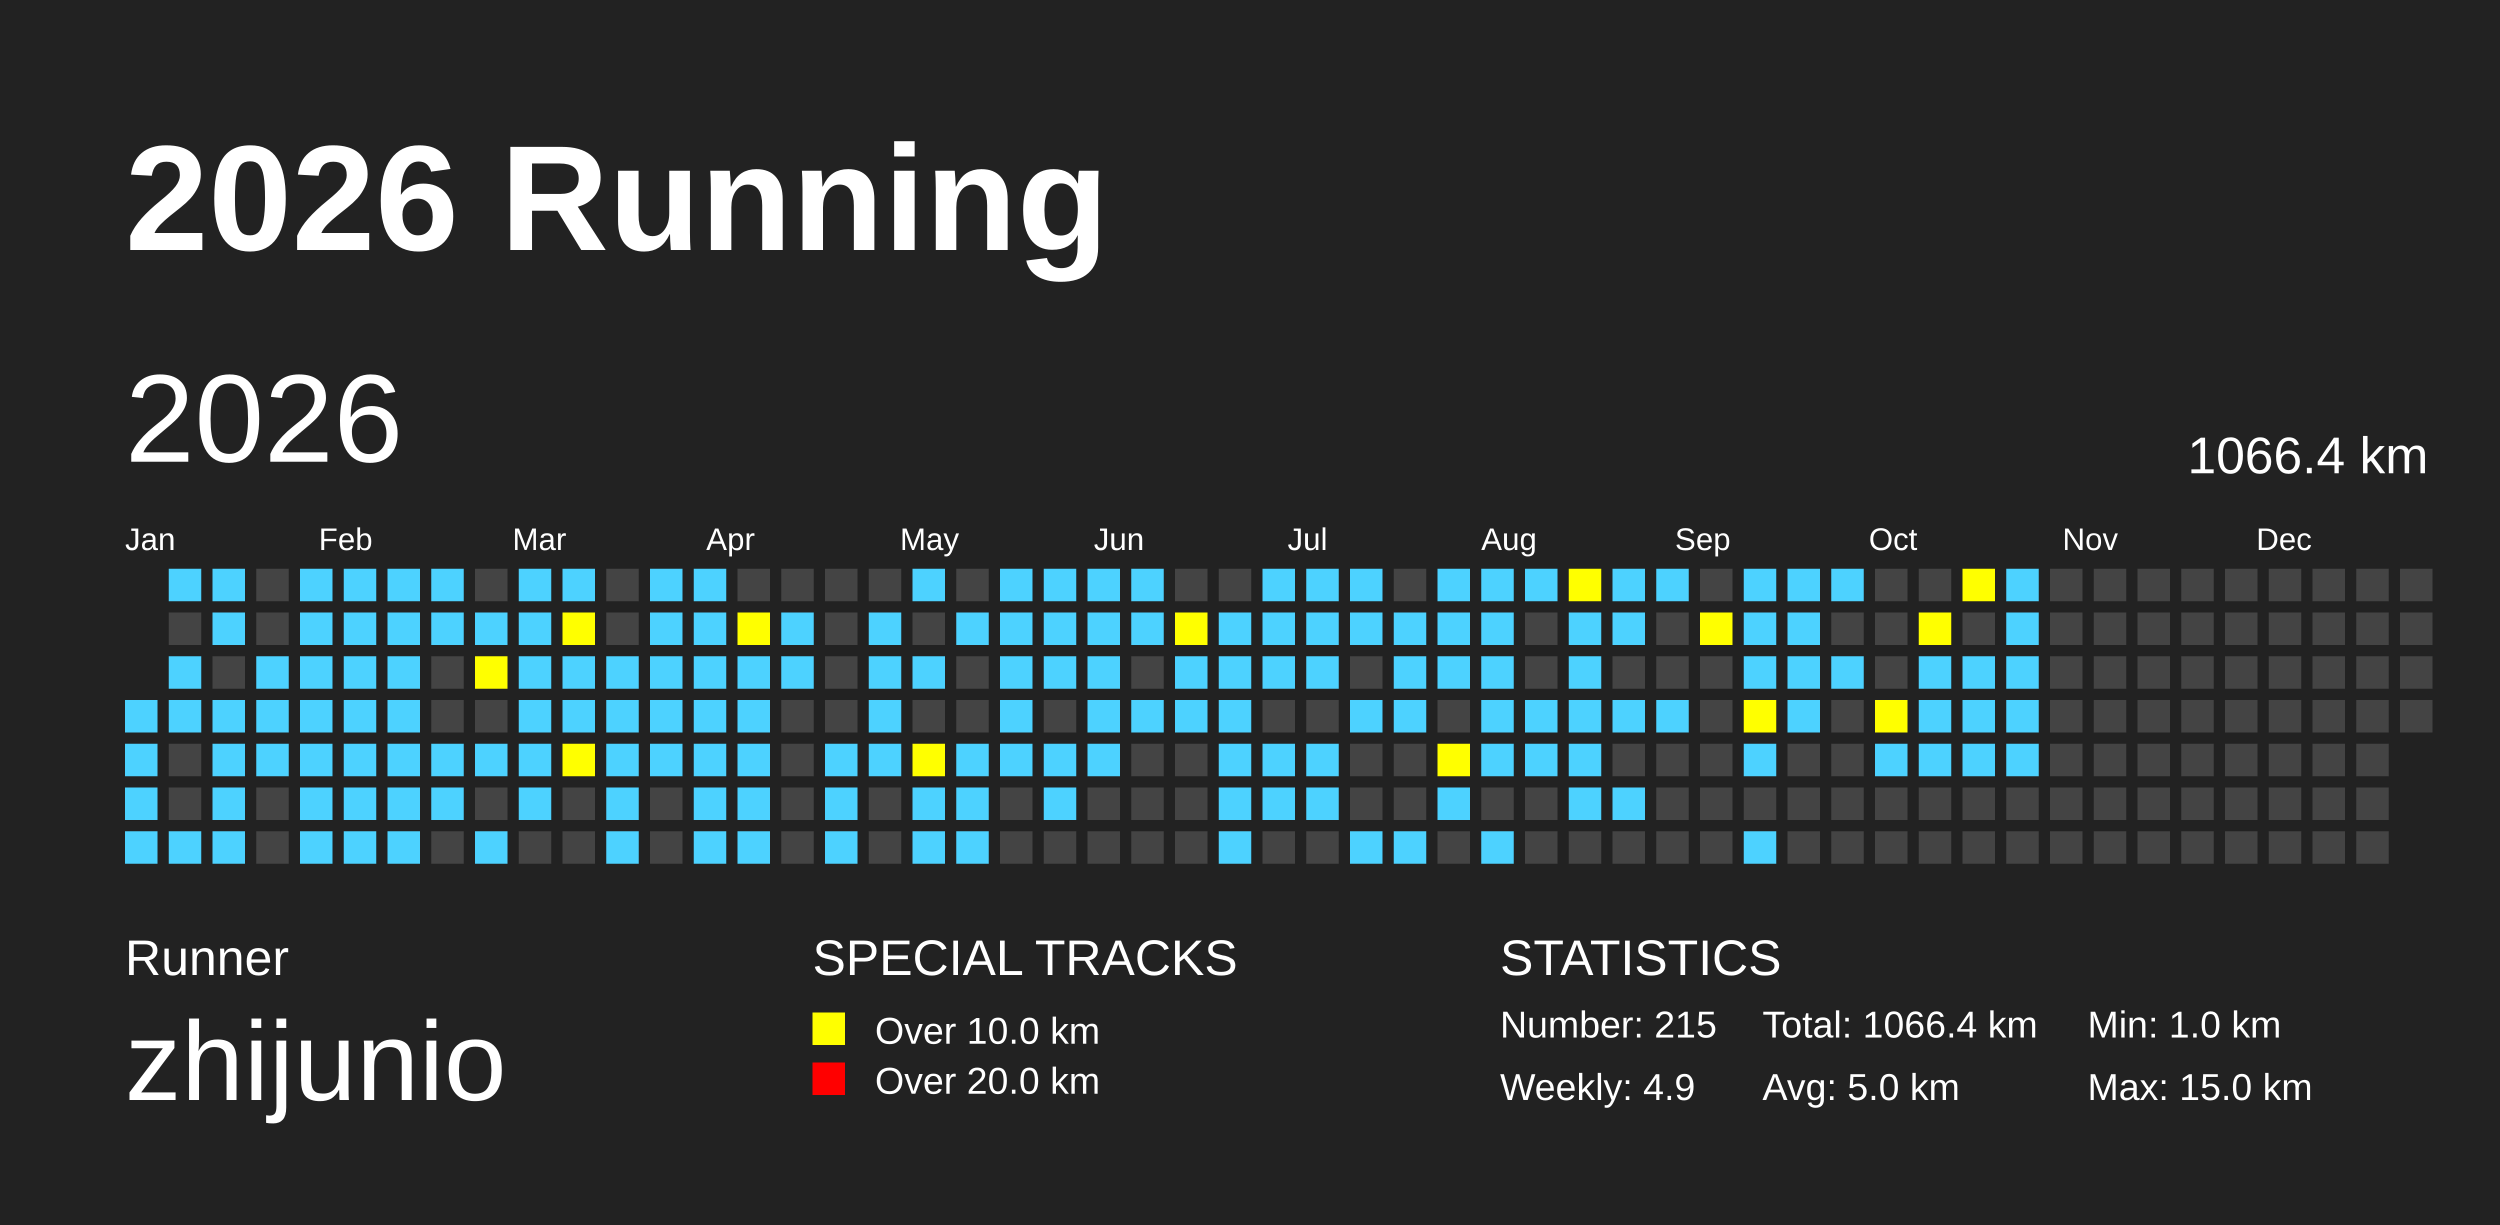
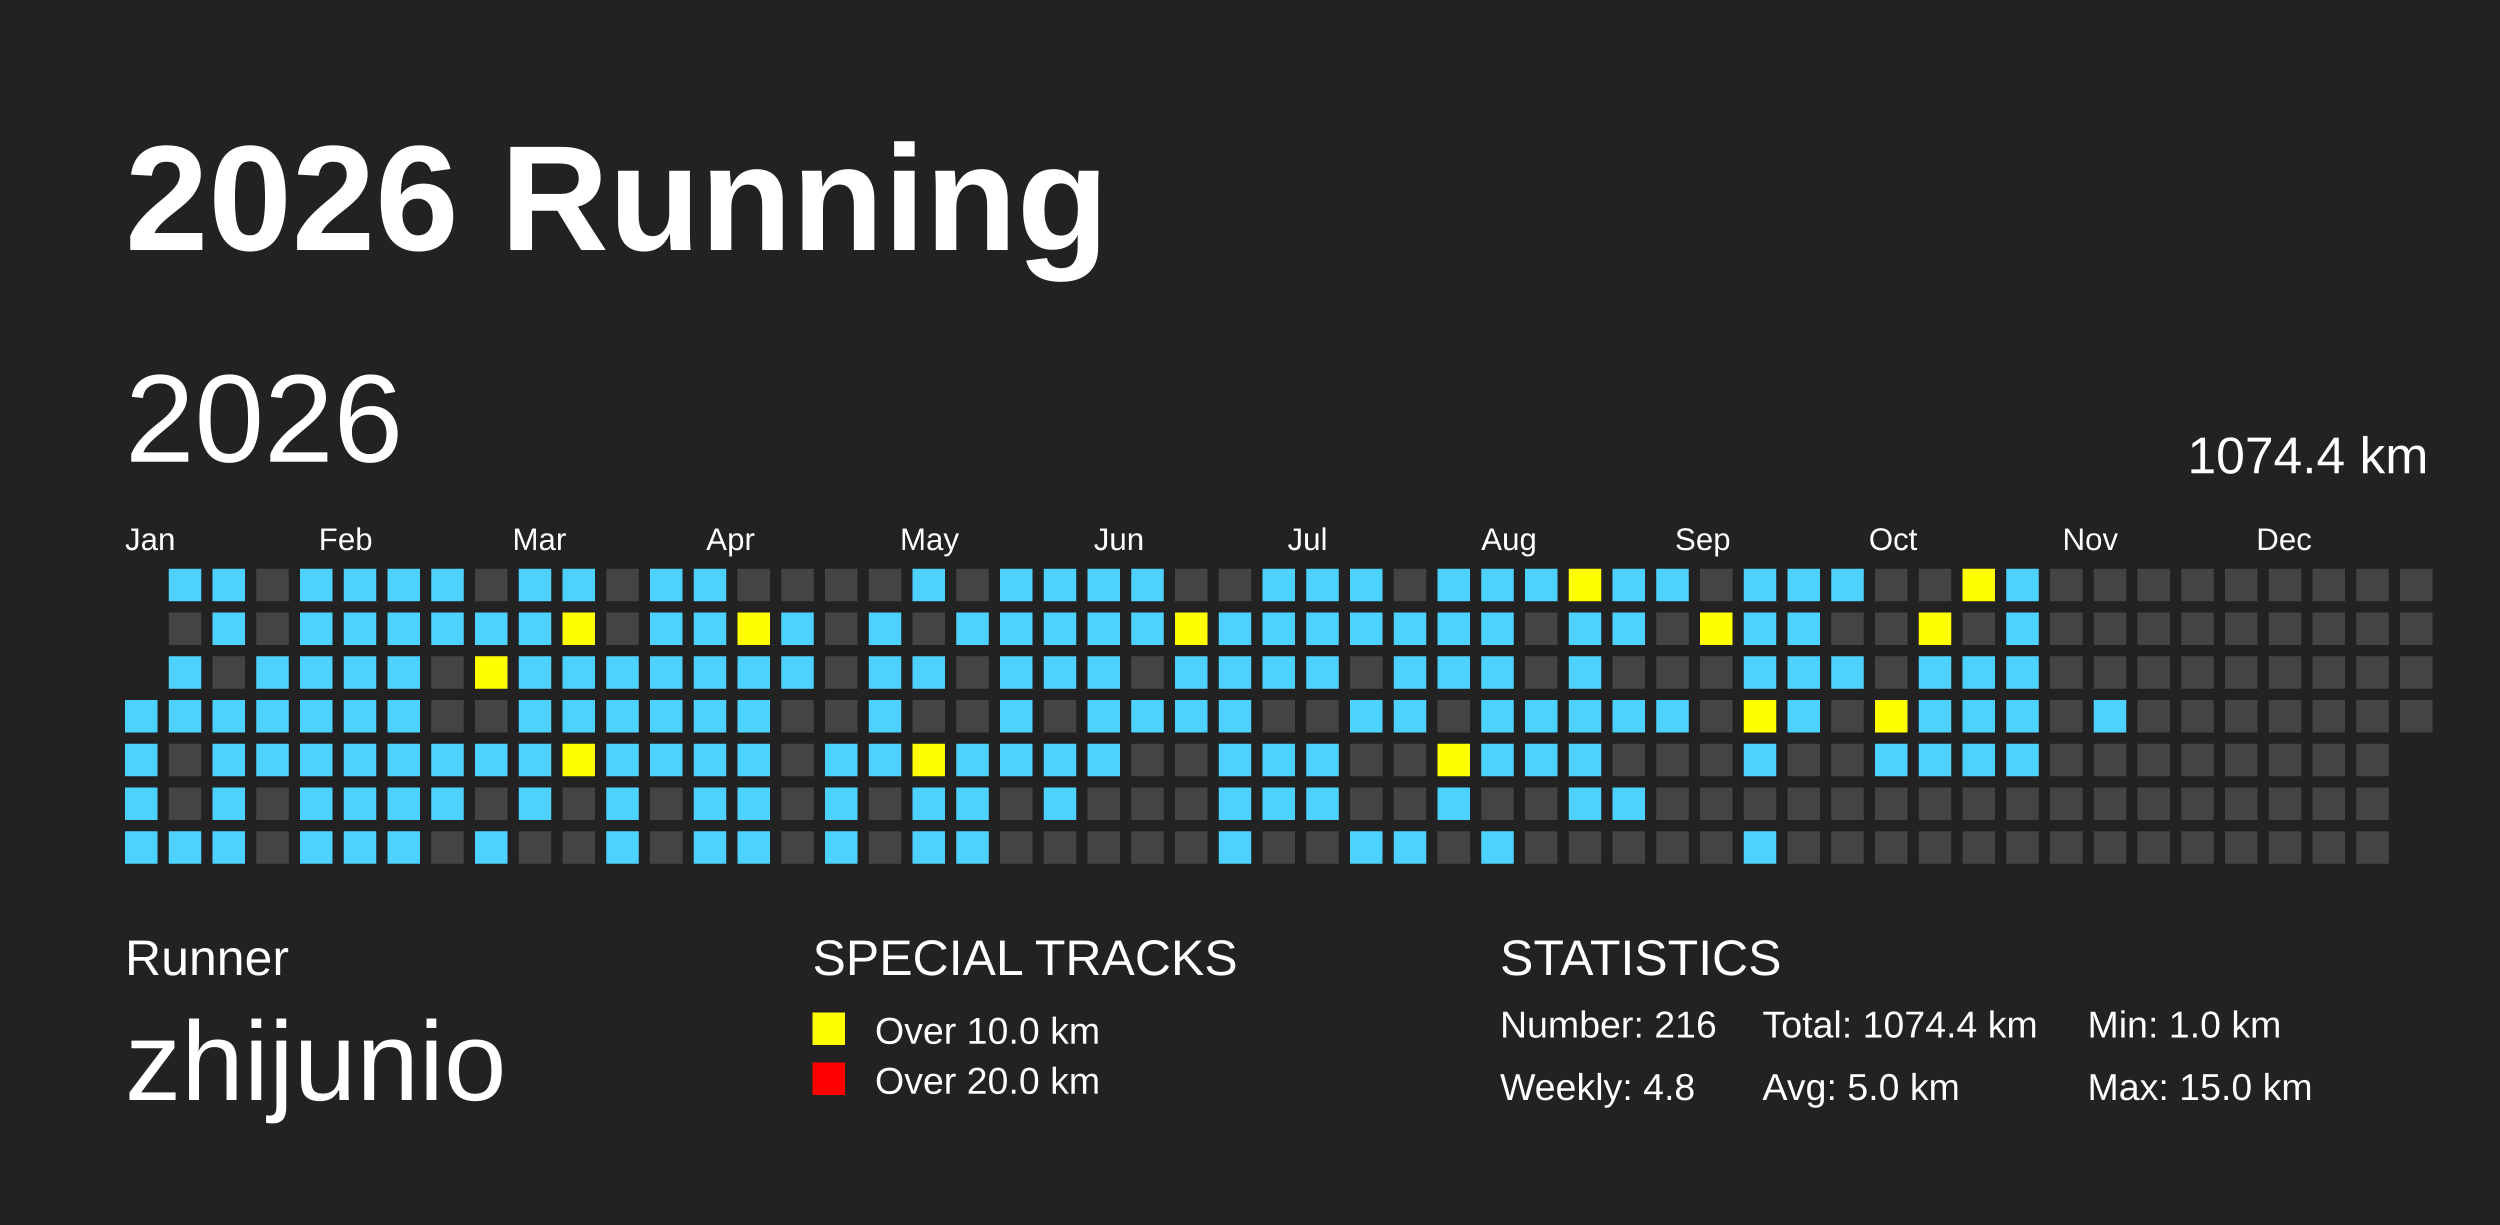
<svg xmlns="http://www.w3.org/2000/svg" baseProfile="full" height="98mm" version="1.1" viewBox="0,0,200,98" width="200mm">
  <defs>
    <pattern height="2" id="indoor-stripe" patternUnits="userSpaceOnUse" width="2">
      <line stroke="white" stroke-opacity="0.45" stroke-width="0.5" x1="0" x2="2" y1="2" y2="0" />
    </pattern>
  </defs>
  <rect fill="#222222" height="98" width="200" x="0" y="0" />
  <text fill="#FFFFFF" style="font-size:12px; font-family:Arial; font-weight:bold;" x="10" y="20">2026 Running</text>
  <text fill="#FFFFFF" style="font-size:4px; font-family:Arial" x="10" y="78">Runner</text>
  <text fill="#FFFFFF" style="font-size:9px; font-family:Arial" x="10" y="88">zhijunio</text>
  <text fill="#FFFFFF" style="font-size:4px; font-family:Arial" x="65" y="78">SPECIAL TRACKS</text>
  <rect fill="yellow" height="2.6" width="2.6" x="65" y="81" />
  <text fill="#FFFFFF" style="font-size:3px; font-family:Arial" x="70" y="83.5">Over 10.0 km</text>
  <rect fill="red" height="2.6" width="2.6" x="65" y="85" />
  <text fill="#FFFFFF" style="font-size:3px; font-family:Arial" x="70" y="87.5">Over 20.0 km</text>
  <text fill="#FFFFFF" style="font-size:4px; font-family:Arial" x="120" y="78">STATISTICS</text>
-   <text fill="#FFFFFF" style="font-size:3px; font-family:Arial" x="120" y="83">Number: 215</text>
-   <text fill="#FFFFFF" style="font-size:3px; font-family:Arial" x="120" y="88">Weekly: 4.9</text>
-   <text fill="#FFFFFF" style="font-size:3px; font-family:Arial" x="141" y="83">Total: 1066.4 km</text>
+   <text fill="#FFFFFF" style="font-size:3px; font-family:Arial" x="120" y="83">Number: 216</text>
+   <text fill="#FFFFFF" style="font-size:3px; font-family:Arial" x="120" y="88">Weekly: 4.8</text>
+   <text fill="#FFFFFF" style="font-size:3px; font-family:Arial" x="141" y="83">Total: 1074.4 km</text>
  <text fill="#FFFFFF" style="font-size:3px; font-family:Arial" x="141" y="88">Avg: 5.0 km</text>
  <text fill="#FFFFFF" style="font-size:3px; font-family:Arial" x="167" y="83">Min: 1.0 km</text>
  <text fill="#FFFFFF" style="font-size:3px; font-family:Arial" x="167" y="88">Max: 15.0 km</text>
  <text dominant-baseline="hanging" fill="#FFFFFF" style="font-size:10.0px; font-family:Arial;" x="10" y="30">2026</text>
-   <text dominant-baseline="hanging" fill="#FFFFFF" style="font-size:4.125px; font-family:Arial;" x="175" y="35">1066.4 km</text>
+   <text dominant-baseline="hanging" fill="#FFFFFF" style="font-size:4.125px; font-family:Arial;" x="175" y="35">1074.4 km</text>
  <text fill="#FFFFFF" style="font-size:2.5px; font-family:Arial" x="10.0" y="44">Jan</text>
  <text fill="#FFFFFF" style="font-size:2.5px; font-family:Arial" x="25.5" y="44">Feb</text>
  <text fill="#FFFFFF" style="font-size:2.5px; font-family:Arial" x="41.0" y="44">Mar</text>
  <text fill="#FFFFFF" style="font-size:2.5px; font-family:Arial" x="56.5" y="44">Apr</text>
  <text fill="#FFFFFF" style="font-size:2.5px; font-family:Arial" x="72.0" y="44">May</text>
  <text fill="#FFFFFF" style="font-size:2.5px; font-family:Arial" x="87.5" y="44">Jun</text>
  <text fill="#FFFFFF" style="font-size:2.5px; font-family:Arial" x="103.0" y="44">Jul</text>
  <text fill="#FFFFFF" style="font-size:2.5px; font-family:Arial" x="118.5" y="44">Aug</text>
  <text fill="#FFFFFF" style="font-size:2.5px; font-family:Arial" x="134.0" y="44">Sep</text>
  <text fill="#FFFFFF" style="font-size:2.5px; font-family:Arial" x="149.5" y="44">Oct</text>
  <text fill="#FFFFFF" style="font-size:2.5px; font-family:Arial" x="165.0" y="44">Nov</text>
  <text fill="#FFFFFF" style="font-size:2.5px; font-family:Arial" x="180.5" y="44">Dec</text>
  <rect fill="#4DD2FF" height="2.6" width="2.6" x="10.0" y="56.0" />
  <rect fill="#4DD2FF" height="2.6" width="2.6" x="10.0" y="59.5" />
  <rect fill="#4DD2FF" height="2.6" width="2.6" x="10.0" y="63.0" />
  <rect fill="#4DD2FF" height="2.6" width="2.6" x="10.0" y="66.5" />
  <rect fill="#4DD2FF" height="2.6" width="2.6" x="13.5" y="45.5" />
  <rect fill="#444444" height="2.6" width="2.6" x="13.5" y="49.0" />
  <rect fill="#4DD2FF" height="2.6" width="2.6" x="13.5" y="52.5" />
  <rect fill="#4DD2FF" height="2.6" width="2.6" x="13.5" y="56.0" />
  <rect fill="#444444" height="2.6" width="2.6" x="13.5" y="59.5" />
  <rect fill="#444444" height="2.6" width="2.6" x="13.5" y="63.0" />
  <rect fill="#4DD2FF" height="2.6" width="2.6" x="13.5" y="66.5" />
  <rect fill="#4DD2FF" height="2.6" width="2.6" x="17.0" y="45.5" />
  <rect fill="#4DD2FF" height="2.6" width="2.6" x="17.0" y="49.0" />
  <rect fill="#444444" height="2.6" width="2.6" x="17.0" y="52.5" />
  <rect fill="#4DD2FF" height="2.6" width="2.6" x="17.0" y="56.0" />
  <rect fill="#4DD2FF" height="2.6" width="2.6" x="17.0" y="59.5" />
  <rect fill="#4DD2FF" height="2.6" width="2.6" x="17.0" y="63.0" />
  <rect fill="#4DD2FF" height="2.6" width="2.6" x="17.0" y="66.5" />
  <rect fill="#444444" height="2.6" width="2.6" x="20.5" y="45.5" />
  <rect fill="#444444" height="2.6" width="2.6" x="20.5" y="49.0" />
  <rect fill="#4DD2FF" height="2.6" width="2.6" x="20.5" y="52.5" />
  <rect fill="#4DD2FF" height="2.6" width="2.6" x="20.5" y="56.0" />
  <rect fill="#4DD2FF" height="2.6" width="2.6" x="20.5" y="59.5" />
  <rect fill="#444444" height="2.6" width="2.6" x="20.5" y="63.0" />
  <rect fill="#444444" height="2.6" width="2.6" x="20.5" y="66.5" />
  <rect fill="#4DD2FF" height="2.6" width="2.6" x="24.0" y="45.5" />
  <rect fill="#4DD2FF" height="2.6" width="2.6" x="24.0" y="49.0" />
  <rect fill="#4DD2FF" height="2.6" width="2.6" x="24.0" y="52.5" />
  <rect fill="#4DD2FF" height="2.6" width="2.6" x="24.0" y="56.0" />
  <rect fill="#4DD2FF" height="2.6" width="2.6" x="24.0" y="59.5" />
  <rect fill="#4DD2FF" height="2.6" width="2.6" x="24.0" y="63.0" />
  <rect fill="#4DD2FF" height="2.6" width="2.6" x="24.0" y="66.5" />
  <rect fill="#4DD2FF" height="2.6" width="2.6" x="27.5" y="45.5" />
  <rect fill="#4DD2FF" height="2.6" width="2.6" x="27.5" y="49.0" />
  <rect fill="#4DD2FF" height="2.6" width="2.6" x="27.5" y="52.5" />
  <rect fill="#4DD2FF" height="2.6" width="2.6" x="27.5" y="56.0" />
  <rect fill="#4DD2FF" height="2.6" width="2.6" x="27.5" y="59.5" />
  <rect fill="#4DD2FF" height="2.6" width="2.6" x="27.5" y="63.0" />
  <rect fill="#4DD2FF" height="2.6" width="2.6" x="27.5" y="66.5" />
  <rect fill="#4DD2FF" height="2.6" width="2.6" x="31.0" y="45.5" />
  <rect fill="#4DD2FF" height="2.6" width="2.6" x="31.0" y="49.0" />
  <rect fill="#4DD2FF" height="2.6" width="2.6" x="31.0" y="52.5" />
  <rect fill="#4DD2FF" height="2.6" width="2.6" x="31.0" y="56.0" />
  <rect fill="#4DD2FF" height="2.6" width="2.6" x="31.0" y="59.5" />
  <rect fill="#4DD2FF" height="2.6" width="2.6" x="31.0" y="63.0" />
  <rect fill="#4DD2FF" height="2.6" width="2.6" x="31.0" y="66.5" />
  <rect fill="#4DD2FF" height="2.6" width="2.6" x="34.5" y="45.5" />
  <rect fill="#4DD2FF" height="2.6" width="2.6" x="34.5" y="49.0" />
  <rect fill="#444444" height="2.6" width="2.6" x="34.5" y="52.5" />
  <rect fill="#444444" height="2.6" width="2.6" x="34.5" y="56.0" />
  <rect fill="#4DD2FF" height="2.6" width="2.6" x="34.5" y="59.5" />
  <rect fill="#4DD2FF" height="2.6" width="2.6" x="34.5" y="63.0" />
  <rect fill="#444444" height="2.6" width="2.6" x="34.5" y="66.5" />
  <rect fill="#444444" height="2.6" width="2.6" x="38.0" y="45.5" />
  <rect fill="#4DD2FF" height="2.6" width="2.6" x="38.0" y="49.0" />
  <rect fill="yellow" height="2.6" width="2.6" x="38.0" y="52.5" />
  <rect fill="#444444" height="2.6" width="2.6" x="38.0" y="56.0" />
  <rect fill="#4DD2FF" height="2.6" width="2.6" x="38.0" y="59.5" />
  <rect fill="#444444" height="2.6" width="2.6" x="38.0" y="63.0" />
  <rect fill="#4DD2FF" height="2.6" width="2.6" x="38.0" y="66.5" />
  <rect fill="#4DD2FF" height="2.6" width="2.6" x="41.5" y="45.5" />
  <rect fill="#4DD2FF" height="2.6" width="2.6" x="41.5" y="49.0" />
  <rect fill="#4DD2FF" height="2.6" width="2.6" x="41.5" y="52.5" />
  <rect fill="#4DD2FF" height="2.6" width="2.6" x="41.5" y="56.0" />
  <rect fill="#4DD2FF" height="2.6" width="2.6" x="41.5" y="59.5" />
  <rect fill="#4DD2FF" height="2.6" width="2.6" x="41.5" y="63.0" />
  <rect fill="#444444" height="2.6" width="2.6" x="41.5" y="66.5" />
  <rect fill="#4DD2FF" height="2.6" width="2.6" x="45.0" y="45.5" />
  <rect fill="yellow" height="2.6" width="2.6" x="45.0" y="49.0" />
  <rect fill="#4DD2FF" height="2.6" width="2.6" x="45.0" y="52.5" />
  <rect fill="#4DD2FF" height="2.6" width="2.6" x="45.0" y="56.0" />
  <rect fill="yellow" height="2.6" width="2.6" x="45.0" y="59.5" />
  <rect fill="#444444" height="2.6" width="2.6" x="45.0" y="63.0" />
  <rect fill="#444444" height="2.6" width="2.6" x="45.0" y="66.5" />
  <rect fill="#444444" height="2.6" width="2.6" x="48.5" y="45.5" />
  <rect fill="#444444" height="2.6" width="2.6" x="48.5" y="49.0" />
  <rect fill="#4DD2FF" height="2.6" width="2.6" x="48.5" y="52.5" />
  <rect fill="#4DD2FF" height="2.6" width="2.6" x="48.5" y="56.0" />
  <rect fill="#4DD2FF" height="2.6" width="2.6" x="48.5" y="59.5" />
  <rect fill="#4DD2FF" height="2.6" width="2.6" x="48.5" y="63.0" />
  <rect fill="#4DD2FF" height="2.6" width="2.6" x="48.5" y="66.5" />
  <rect fill="#4DD2FF" height="2.6" width="2.6" x="52.0" y="45.5" />
  <rect fill="#4DD2FF" height="2.6" width="2.6" x="52.0" y="49.0" />
  <rect fill="#4DD2FF" height="2.6" width="2.6" x="52.0" y="52.5" />
  <rect fill="#4DD2FF" height="2.6" width="2.6" x="52.0" y="56.0" />
  <rect fill="#4DD2FF" height="2.6" width="2.6" x="52.0" y="59.5" />
  <rect fill="#444444" height="2.6" width="2.6" x="52.0" y="63.0" />
  <rect fill="#444444" height="2.6" width="2.6" x="52.0" y="66.5" />
  <rect fill="#4DD2FF" height="2.6" width="2.6" x="55.5" y="45.5" />
  <rect fill="#4DD2FF" height="2.6" width="2.6" x="55.5" y="49.0" />
  <rect fill="#4DD2FF" height="2.6" width="2.6" x="55.5" y="52.5" />
  <rect fill="#4DD2FF" height="2.6" width="2.6" x="55.5" y="56.0" />
  <rect fill="#4DD2FF" height="2.6" width="2.6" x="55.5" y="59.5" />
  <rect fill="#4DD2FF" height="2.6" width="2.6" x="55.5" y="63.0" />
  <rect fill="#4DD2FF" height="2.6" width="2.6" x="55.5" y="66.5" />
  <rect fill="#444444" height="2.6" width="2.6" x="59.0" y="45.5" />
  <rect fill="yellow" height="2.6" width="2.6" x="59.0" y="49.0" />
  <rect fill="#4DD2FF" height="2.6" width="2.6" x="59.0" y="52.5" />
  <rect fill="#4DD2FF" height="2.6" width="2.6" x="59.0" y="56.0" />
  <rect fill="#4DD2FF" height="2.6" width="2.6" x="59.0" y="59.5" />
  <rect fill="#4DD2FF" height="2.6" width="2.6" x="59.0" y="63.0" />
  <rect fill="#4DD2FF" height="2.6" width="2.6" x="59.0" y="66.5" />
  <rect fill="#444444" height="2.6" width="2.6" x="62.5" y="45.5" />
  <rect fill="#4DD2FF" height="2.6" width="2.6" x="62.5" y="49.0" />
  <rect fill="#4DD2FF" height="2.6" width="2.6" x="62.5" y="52.5" />
  <rect fill="#444444" height="2.6" width="2.6" x="62.5" y="56.0" />
  <rect fill="#444444" height="2.6" width="2.6" x="62.5" y="59.5" />
  <rect fill="#444444" height="2.6" width="2.6" x="62.5" y="63.0" />
  <rect fill="#444444" height="2.6" width="2.6" x="62.5" y="66.5" />
  <rect fill="#444444" height="2.6" width="2.6" x="66.0" y="45.5" />
  <rect fill="#444444" height="2.6" width="2.6" x="66.0" y="49.0" />
  <rect fill="#444444" height="2.6" width="2.6" x="66.0" y="52.5" />
  <rect fill="#444444" height="2.6" width="2.6" x="66.0" y="56.0" />
  <rect fill="#4DD2FF" height="2.6" width="2.6" x="66.0" y="59.5" />
  <rect fill="#4DD2FF" height="2.6" width="2.6" x="66.0" y="63.0" />
  <rect fill="#4DD2FF" height="2.6" width="2.6" x="66.0" y="66.5" />
  <rect fill="#444444" height="2.6" width="2.6" x="69.5" y="45.5" />
  <rect fill="#4DD2FF" height="2.6" width="2.6" x="69.5" y="49.0" />
  <rect fill="#4DD2FF" height="2.6" width="2.6" x="69.5" y="52.5" />
  <rect fill="#4DD2FF" height="2.6" width="2.6" x="69.5" y="56.0" />
  <rect fill="#4DD2FF" height="2.6" width="2.6" x="69.5" y="59.5" />
  <rect fill="#444444" height="2.6" width="2.6" x="69.5" y="63.0" />
  <rect fill="#444444" height="2.6" width="2.6" x="69.5" y="66.5" />
  <rect fill="#4DD2FF" height="2.6" width="2.6" x="73.0" y="45.5" />
  <rect fill="#444444" height="2.6" width="2.6" x="73.0" y="49.0" />
  <rect fill="#4DD2FF" height="2.6" width="2.6" x="73.0" y="52.5" />
  <rect fill="#444444" height="2.6" width="2.6" x="73.0" y="56.0" />
  <rect fill="yellow" height="2.6" width="2.6" x="73.0" y="59.5" />
  <rect fill="#4DD2FF" height="2.6" width="2.6" x="73.0" y="63.0" />
  <rect fill="#4DD2FF" height="2.6" width="2.6" x="73.0" y="66.5" />
  <rect fill="#444444" height="2.6" width="2.6" x="76.5" y="45.5" />
  <rect fill="#4DD2FF" height="2.6" width="2.6" x="76.5" y="49.0" />
  <rect fill="#444444" height="2.6" width="2.6" x="76.5" y="52.5" />
  <rect fill="#444444" height="2.6" width="2.6" x="76.5" y="56.0" />
  <rect fill="#4DD2FF" height="2.6" width="2.6" x="76.5" y="59.5" />
  <rect fill="#4DD2FF" height="2.6" width="2.6" x="76.5" y="63.0" />
  <rect fill="#4DD2FF" height="2.6" width="2.6" x="76.5" y="66.5" />
  <rect fill="#4DD2FF" height="2.6" width="2.6" x="80.0" y="45.5" />
  <rect fill="#4DD2FF" height="2.6" width="2.6" x="80.0" y="49.0" />
  <rect fill="#4DD2FF" height="2.6" width="2.6" x="80.0" y="52.5" />
  <rect fill="#4DD2FF" height="2.6" width="2.6" x="80.0" y="56.0" />
  <rect fill="#4DD2FF" height="2.6" width="2.6" x="80.0" y="59.5" />
  <rect fill="#444444" height="2.6" width="2.6" x="80.0" y="63.0" />
  <rect fill="#444444" height="2.6" width="2.6" x="80.0" y="66.5" />
  <rect fill="#4DD2FF" height="2.6" width="2.6" x="83.5" y="45.5" />
  <rect fill="#4DD2FF" height="2.6" width="2.6" x="83.5" y="49.0" />
  <rect fill="#4DD2FF" height="2.6" width="2.6" x="83.5" y="52.5" />
  <rect fill="#444444" height="2.6" width="2.6" x="83.5" y="56.0" />
  <rect fill="#4DD2FF" height="2.6" width="2.6" x="83.5" y="59.5" />
  <rect fill="#4DD2FF" height="2.6" width="2.6" x="83.5" y="63.0" />
  <rect fill="#444444" height="2.6" width="2.6" x="83.5" y="66.5" />
  <rect fill="#4DD2FF" height="2.6" width="2.6" x="87.0" y="45.5" />
  <rect fill="#4DD2FF" height="2.6" width="2.6" x="87.0" y="49.0" />
  <rect fill="#4DD2FF" height="2.6" width="2.6" x="87.0" y="52.5" />
  <rect fill="#4DD2FF" height="2.6" width="2.6" x="87.0" y="56.0" />
  <rect fill="#4DD2FF" height="2.6" width="2.6" x="87.0" y="59.5" />
  <rect fill="#444444" height="2.6" width="2.6" x="87.0" y="63.0" />
  <rect fill="#444444" height="2.6" width="2.6" x="87.0" y="66.5" />
  <rect fill="#4DD2FF" height="2.6" width="2.6" x="90.5" y="45.5" />
  <rect fill="#4DD2FF" height="2.6" width="2.6" x="90.5" y="49.0" />
  <rect fill="#444444" height="2.6" width="2.6" x="90.5" y="52.5" />
  <rect fill="#4DD2FF" height="2.6" width="2.6" x="90.5" y="56.0" />
  <rect fill="#444444" height="2.6" width="2.6" x="90.5" y="59.5" />
  <rect fill="#444444" height="2.6" width="2.6" x="90.5" y="63.0" />
  <rect fill="#444444" height="2.6" width="2.6" x="90.5" y="66.5" />
  <rect fill="#444444" height="2.6" width="2.6" x="94.0" y="45.5" />
  <rect fill="yellow" height="2.6" width="2.6" x="94.0" y="49.0" />
  <rect fill="#4DD2FF" height="2.6" width="2.6" x="94.0" y="52.5" />
  <rect fill="#4DD2FF" height="2.6" width="2.6" x="94.0" y="56.0" />
  <rect fill="#444444" height="2.6" width="2.6" x="94.0" y="59.5" />
  <rect fill="#444444" height="2.6" width="2.6" x="94.0" y="63.0" />
  <rect fill="#444444" height="2.6" width="2.6" x="94.0" y="66.5" />
  <rect fill="#444444" height="2.6" width="2.6" x="97.5" y="45.5" />
  <rect fill="#4DD2FF" height="2.6" width="2.6" x="97.5" y="49.0" />
  <rect fill="#4DD2FF" height="2.6" width="2.6" x="97.5" y="52.5" />
  <rect fill="#4DD2FF" height="2.6" width="2.6" x="97.5" y="56.0" />
  <rect fill="#4DD2FF" height="2.6" width="2.6" x="97.5" y="59.5" />
  <rect fill="#4DD2FF" height="2.6" width="2.6" x="97.5" y="63.0" />
  <rect fill="#4DD2FF" height="2.6" width="2.6" x="97.5" y="66.5" />
  <rect fill="#4DD2FF" height="2.6" width="2.6" x="101.0" y="45.5" />
  <rect fill="#4DD2FF" height="2.6" width="2.6" x="101.0" y="49.0" />
  <rect fill="#4DD2FF" height="2.6" width="2.6" x="101.0" y="52.5" />
  <rect fill="#444444" height="2.6" width="2.6" x="101.0" y="56.0" />
  <rect fill="#4DD2FF" height="2.6" width="2.6" x="101.0" y="59.5" />
  <rect fill="#4DD2FF" height="2.6" width="2.6" x="101.0" y="63.0" />
  <rect fill="#444444" height="2.6" width="2.6" x="101.0" y="66.5" />
  <rect fill="#4DD2FF" height="2.6" width="2.6" x="104.5" y="45.5" />
  <rect fill="#4DD2FF" height="2.6" width="2.6" x="104.5" y="49.0" />
  <rect fill="#4DD2FF" height="2.6" width="2.6" x="104.5" y="52.5" />
  <rect fill="#444444" height="2.6" width="2.6" x="104.5" y="56.0" />
  <rect fill="#4DD2FF" height="2.6" width="2.6" x="104.5" y="59.5" />
  <rect fill="#4DD2FF" height="2.6" width="2.6" x="104.5" y="63.0" />
  <rect fill="#444444" height="2.6" width="2.6" x="104.5" y="66.5" />
  <rect fill="#4DD2FF" height="2.6" width="2.6" x="108.0" y="45.5" />
  <rect fill="#4DD2FF" height="2.6" width="2.6" x="108.0" y="49.0" />
  <rect fill="#444444" height="2.6" width="2.6" x="108.0" y="52.5" />
  <rect fill="#4DD2FF" height="2.6" width="2.6" x="108.0" y="56.0" />
  <rect fill="#444444" height="2.6" width="2.6" x="108.0" y="59.5" />
  <rect fill="#444444" height="2.6" width="2.6" x="108.0" y="63.0" />
  <rect fill="#4DD2FF" height="2.6" width="2.6" x="108.0" y="66.5" />
  <rect fill="#444444" height="2.6" width="2.6" x="111.5" y="45.5" />
  <rect fill="#4DD2FF" height="2.6" width="2.6" x="111.5" y="49.0" />
  <rect fill="#4DD2FF" height="2.6" width="2.6" x="111.5" y="52.5" />
  <rect fill="#4DD2FF" height="2.6" width="2.6" x="111.5" y="56.0" />
  <rect fill="#444444" height="2.6" width="2.6" x="111.5" y="59.5" />
  <rect fill="#444444" height="2.6" width="2.6" x="111.5" y="63.0" />
  <rect fill="#4DD2FF" height="2.6" width="2.6" x="111.5" y="66.5" />
  <rect fill="#4DD2FF" height="2.6" width="2.6" x="115.0" y="45.5" />
  <rect fill="#4DD2FF" height="2.6" width="2.6" x="115.0" y="49.0" />
  <rect fill="#4DD2FF" height="2.6" width="2.6" x="115.0" y="52.5" />
  <rect fill="#444444" height="2.6" width="2.6" x="115.0" y="56.0" />
  <rect fill="yellow" height="2.6" width="2.6" x="115.0" y="59.5" />
  <rect fill="#4DD2FF" height="2.6" width="2.6" x="115.0" y="63.0" />
  <rect fill="#444444" height="2.6" width="2.6" x="115.0" y="66.5" />
  <rect fill="#4DD2FF" height="2.6" width="2.6" x="118.5" y="45.5" />
  <rect fill="#4DD2FF" height="2.6" width="2.6" x="118.5" y="49.0" />
  <rect fill="#4DD2FF" height="2.6" width="2.6" x="118.5" y="52.5" />
  <rect fill="#4DD2FF" height="2.6" width="2.6" x="118.5" y="56.0" />
  <rect fill="#4DD2FF" height="2.6" width="2.6" x="118.5" y="59.5" />
  <rect fill="#444444" height="2.6" width="2.6" x="118.5" y="63.0" />
  <rect fill="#4DD2FF" height="2.6" width="2.6" x="118.5" y="66.5" />
  <rect fill="#4DD2FF" height="2.6" width="2.6" x="122.0" y="45.5" />
  <rect fill="#444444" height="2.6" width="2.6" x="122.0" y="49.0" />
  <rect fill="#444444" height="2.6" width="2.6" x="122.0" y="52.5" />
  <rect fill="#4DD2FF" height="2.6" width="2.6" x="122.0" y="56.0" />
  <rect fill="#4DD2FF" height="2.6" width="2.6" x="122.0" y="59.5" />
  <rect fill="#444444" height="2.6" width="2.6" x="122.0" y="63.0" />
  <rect fill="#444444" height="2.6" width="2.6" x="122.0" y="66.5" />
  <rect fill="yellow" height="2.6" width="2.6" x="125.5" y="45.5" />
  <rect fill="#4DD2FF" height="2.6" width="2.6" x="125.5" y="49.0" />
  <rect fill="#4DD2FF" height="2.6" width="2.6" x="125.5" y="52.5" />
  <rect fill="#4DD2FF" height="2.6" width="2.6" x="125.5" y="56.0" />
  <rect fill="#4DD2FF" height="2.6" width="2.6" x="125.5" y="59.5" />
  <rect fill="#4DD2FF" height="2.6" width="2.6" x="125.5" y="63.0" />
  <rect fill="#444444" height="2.6" width="2.6" x="125.5" y="66.5" />
  <rect fill="#4DD2FF" height="2.6" width="2.6" x="129.0" y="45.5" />
  <rect fill="#4DD2FF" height="2.6" width="2.6" x="129.0" y="49.0" />
  <rect fill="#444444" height="2.6" width="2.6" x="129.0" y="52.5" />
  <rect fill="#4DD2FF" height="2.6" width="2.6" x="129.0" y="56.0" />
  <rect fill="#444444" height="2.6" width="2.6" x="129.0" y="59.5" />
  <rect fill="#4DD2FF" height="2.6" width="2.6" x="129.0" y="63.0" />
  <rect fill="#444444" height="2.6" width="2.6" x="129.0" y="66.5" />
  <rect fill="#4DD2FF" height="2.6" width="2.6" x="132.5" y="45.5" />
  <rect fill="#444444" height="2.6" width="2.6" x="132.5" y="49.0" />
  <rect fill="#444444" height="2.6" width="2.6" x="132.5" y="52.5" />
  <rect fill="#4DD2FF" height="2.6" width="2.6" x="132.5" y="56.0" />
  <rect fill="#444444" height="2.6" width="2.6" x="132.5" y="59.5" />
  <rect fill="#444444" height="2.6" width="2.6" x="132.5" y="63.0" />
  <rect fill="#444444" height="2.6" width="2.6" x="132.5" y="66.5" />
  <rect fill="#444444" height="2.6" width="2.6" x="136.0" y="45.5" />
  <rect fill="yellow" height="2.6" width="2.6" x="136.0" y="49.0" />
  <rect fill="#444444" height="2.6" width="2.6" x="136.0" y="52.5" />
  <rect fill="#444444" height="2.6" width="2.6" x="136.0" y="56.0" />
  <rect fill="#444444" height="2.6" width="2.6" x="136.0" y="59.5" />
  <rect fill="#444444" height="2.6" width="2.6" x="136.0" y="63.0" />
  <rect fill="#444444" height="2.6" width="2.6" x="136.0" y="66.5" />
  <rect fill="#4DD2FF" height="2.6" width="2.6" x="139.5" y="45.5" />
  <rect fill="#4DD2FF" height="2.6" width="2.6" x="139.5" y="49.0" />
  <rect fill="#4DD2FF" height="2.6" width="2.6" x="139.5" y="52.5" />
  <rect fill="yellow" height="2.6" width="2.6" x="139.5" y="56.0" />
  <rect fill="#4DD2FF" height="2.6" width="2.6" x="139.5" y="59.5" />
  <rect fill="#444444" height="2.6" width="2.6" x="139.5" y="63.0" />
  <rect fill="#4DD2FF" height="2.6" width="2.6" x="139.5" y="66.5" />
  <rect fill="#4DD2FF" height="2.6" width="2.6" x="143.0" y="45.5" />
  <rect fill="#4DD2FF" height="2.6" width="2.6" x="143.0" y="49.0" />
  <rect fill="#4DD2FF" height="2.6" width="2.6" x="143.0" y="52.5" />
  <rect fill="#4DD2FF" height="2.6" width="2.6" x="143.0" y="56.0" />
  <rect fill="#444444" height="2.6" width="2.6" x="143.0" y="59.5" />
  <rect fill="#444444" height="2.6" width="2.6" x="143.0" y="63.0" />
  <rect fill="#444444" height="2.6" width="2.6" x="143.0" y="66.5" />
  <rect fill="#4DD2FF" height="2.6" width="2.6" x="146.5" y="45.5" />
  <rect fill="#444444" height="2.6" width="2.6" x="146.5" y="49.0" />
  <rect fill="#4DD2FF" height="2.6" width="2.6" x="146.5" y="52.5" />
  <rect fill="#444444" height="2.6" width="2.6" x="146.5" y="56.0" />
  <rect fill="#444444" height="2.6" width="2.6" x="146.5" y="59.5" />
  <rect fill="#444444" height="2.6" width="2.6" x="146.5" y="63.0" />
  <rect fill="#444444" height="2.6" width="2.6" x="146.5" y="66.5" />
  <rect fill="#444444" height="2.6" width="2.6" x="150.0" y="45.5" />
  <rect fill="#444444" height="2.6" width="2.6" x="150.0" y="49.0" />
  <rect fill="#444444" height="2.6" width="2.6" x="150.0" y="52.5" />
  <rect fill="yellow" height="2.6" width="2.6" x="150.0" y="56.0" />
  <rect fill="#4DD2FF" height="2.6" width="2.6" x="150.0" y="59.5" />
  <rect fill="#444444" height="2.6" width="2.6" x="150.0" y="63.0" />
  <rect fill="#444444" height="2.6" width="2.6" x="150.0" y="66.5" />
  <rect fill="#444444" height="2.6" width="2.6" x="153.5" y="45.5" />
  <rect fill="yellow" height="2.6" width="2.6" x="153.5" y="49.0" />
  <rect fill="#4DD2FF" height="2.6" width="2.6" x="153.5" y="52.5" />
  <rect fill="#4DD2FF" height="2.6" width="2.6" x="153.5" y="56.0" />
  <rect fill="#4DD2FF" height="2.6" width="2.6" x="153.5" y="59.5" />
  <rect fill="#444444" height="2.6" width="2.6" x="153.5" y="63.0" />
  <rect fill="#444444" height="2.6" width="2.6" x="153.5" y="66.5" />
  <rect fill="yellow" height="2.6" width="2.6" x="157.0" y="45.5" />
  <rect fill="#444444" height="2.6" width="2.6" x="157.0" y="49.0" />
  <rect fill="#4DD2FF" height="2.6" width="2.6" x="157.0" y="52.5" />
  <rect fill="#4DD2FF" height="2.6" width="2.6" x="157.0" y="56.0" />
  <rect fill="#4DD2FF" height="2.6" width="2.6" x="157.0" y="59.5" />
  <rect fill="#444444" height="2.6" width="2.6" x="157.0" y="63.0" />
  <rect fill="#444444" height="2.6" width="2.6" x="157.0" y="66.5" />
  <rect fill="#4DD2FF" height="2.6" width="2.6" x="160.5" y="45.5" />
  <rect fill="#4DD2FF" height="2.6" width="2.6" x="160.5" y="49.0" />
  <rect fill="#4DD2FF" height="2.6" width="2.6" x="160.5" y="52.5" />
  <rect fill="#4DD2FF" height="2.6" width="2.6" x="160.5" y="56.0" />
  <rect fill="#4DD2FF" height="2.6" width="2.6" x="160.5" y="59.5" />
  <rect fill="#444444" height="2.6" width="2.6" x="160.5" y="63.0" />
  <rect fill="#444444" height="2.6" width="2.6" x="160.5" y="66.5" />
  <rect fill="#444444" height="2.6" width="2.6" x="164.0" y="45.5" />
  <rect fill="#444444" height="2.6" width="2.6" x="164.0" y="49.0" />
  <rect fill="#444444" height="2.6" width="2.6" x="164.0" y="52.5" />
  <rect fill="#444444" height="2.6" width="2.6" x="164.0" y="56.0" />
  <rect fill="#444444" height="2.6" width="2.6" x="164.0" y="59.5" />
  <rect fill="#444444" height="2.6" width="2.6" x="164.0" y="63.0" />
  <rect fill="#444444" height="2.6" width="2.6" x="164.0" y="66.5" />
  <rect fill="#444444" height="2.6" width="2.6" x="167.5" y="45.5" />
  <rect fill="#444444" height="2.6" width="2.6" x="167.5" y="49.0" />
  <rect fill="#444444" height="2.6" width="2.6" x="167.5" y="52.5" />
-   <rect fill="#444444" height="2.6" width="2.6" x="167.5" y="56.0" />
+   <rect fill="#4DD2FF" height="2.6" width="2.6" x="167.5" y="56.0" />
  <rect fill="#444444" height="2.6" width="2.6" x="167.5" y="59.5" />
  <rect fill="#444444" height="2.6" width="2.6" x="167.5" y="63.0" />
  <rect fill="#444444" height="2.6" width="2.6" x="167.5" y="66.5" />
  <rect fill="#444444" height="2.6" width="2.6" x="171.0" y="45.5" />
  <rect fill="#444444" height="2.6" width="2.6" x="171.0" y="49.0" />
  <rect fill="#444444" height="2.6" width="2.6" x="171.0" y="52.5" />
  <rect fill="#444444" height="2.6" width="2.6" x="171.0" y="56.0" />
  <rect fill="#444444" height="2.6" width="2.6" x="171.0" y="59.5" />
  <rect fill="#444444" height="2.6" width="2.6" x="171.0" y="63.0" />
  <rect fill="#444444" height="2.6" width="2.6" x="171.0" y="66.5" />
  <rect fill="#444444" height="2.6" width="2.6" x="174.5" y="45.5" />
  <rect fill="#444444" height="2.6" width="2.6" x="174.5" y="49.0" />
  <rect fill="#444444" height="2.6" width="2.6" x="174.5" y="52.5" />
  <rect fill="#444444" height="2.6" width="2.6" x="174.5" y="56.0" />
  <rect fill="#444444" height="2.6" width="2.6" x="174.5" y="59.5" />
  <rect fill="#444444" height="2.6" width="2.6" x="174.5" y="63.0" />
  <rect fill="#444444" height="2.6" width="2.6" x="174.5" y="66.5" />
  <rect fill="#444444" height="2.6" width="2.6" x="178.0" y="45.5" />
  <rect fill="#444444" height="2.6" width="2.6" x="178.0" y="49.0" />
  <rect fill="#444444" height="2.6" width="2.6" x="178.0" y="52.5" />
  <rect fill="#444444" height="2.6" width="2.6" x="178.0" y="56.0" />
  <rect fill="#444444" height="2.6" width="2.6" x="178.0" y="59.5" />
  <rect fill="#444444" height="2.6" width="2.6" x="178.0" y="63.0" />
  <rect fill="#444444" height="2.6" width="2.6" x="178.0" y="66.5" />
  <rect fill="#444444" height="2.6" width="2.6" x="181.5" y="45.5" />
  <rect fill="#444444" height="2.6" width="2.6" x="181.5" y="49.0" />
  <rect fill="#444444" height="2.6" width="2.6" x="181.5" y="52.5" />
  <rect fill="#444444" height="2.6" width="2.6" x="181.5" y="56.0" />
  <rect fill="#444444" height="2.6" width="2.6" x="181.5" y="59.5" />
  <rect fill="#444444" height="2.6" width="2.6" x="181.5" y="63.0" />
  <rect fill="#444444" height="2.6" width="2.6" x="181.5" y="66.5" />
  <rect fill="#444444" height="2.6" width="2.6" x="185.0" y="45.5" />
  <rect fill="#444444" height="2.6" width="2.6" x="185.0" y="49.0" />
  <rect fill="#444444" height="2.6" width="2.6" x="185.0" y="52.5" />
  <rect fill="#444444" height="2.6" width="2.6" x="185.0" y="56.0" />
  <rect fill="#444444" height="2.6" width="2.6" x="185.0" y="59.5" />
  <rect fill="#444444" height="2.6" width="2.6" x="185.0" y="63.0" />
  <rect fill="#444444" height="2.6" width="2.6" x="185.0" y="66.5" />
  <rect fill="#444444" height="2.6" width="2.6" x="188.5" y="45.5" />
  <rect fill="#444444" height="2.6" width="2.6" x="188.5" y="49.0" />
  <rect fill="#444444" height="2.6" width="2.6" x="188.5" y="52.5" />
  <rect fill="#444444" height="2.6" width="2.6" x="188.5" y="56.0" />
  <rect fill="#444444" height="2.6" width="2.6" x="188.5" y="59.5" />
  <rect fill="#444444" height="2.6" width="2.6" x="188.5" y="63.0" />
  <rect fill="#444444" height="2.6" width="2.6" x="188.5" y="66.5" />
  <rect fill="#444444" height="2.6" width="2.6" x="192.0" y="45.5" />
  <rect fill="#444444" height="2.6" width="2.6" x="192.0" y="49.0" />
  <rect fill="#444444" height="2.6" width="2.6" x="192.0" y="52.5" />
  <rect fill="#444444" height="2.6" width="2.6" x="192.0" y="56.0" />
</svg>
